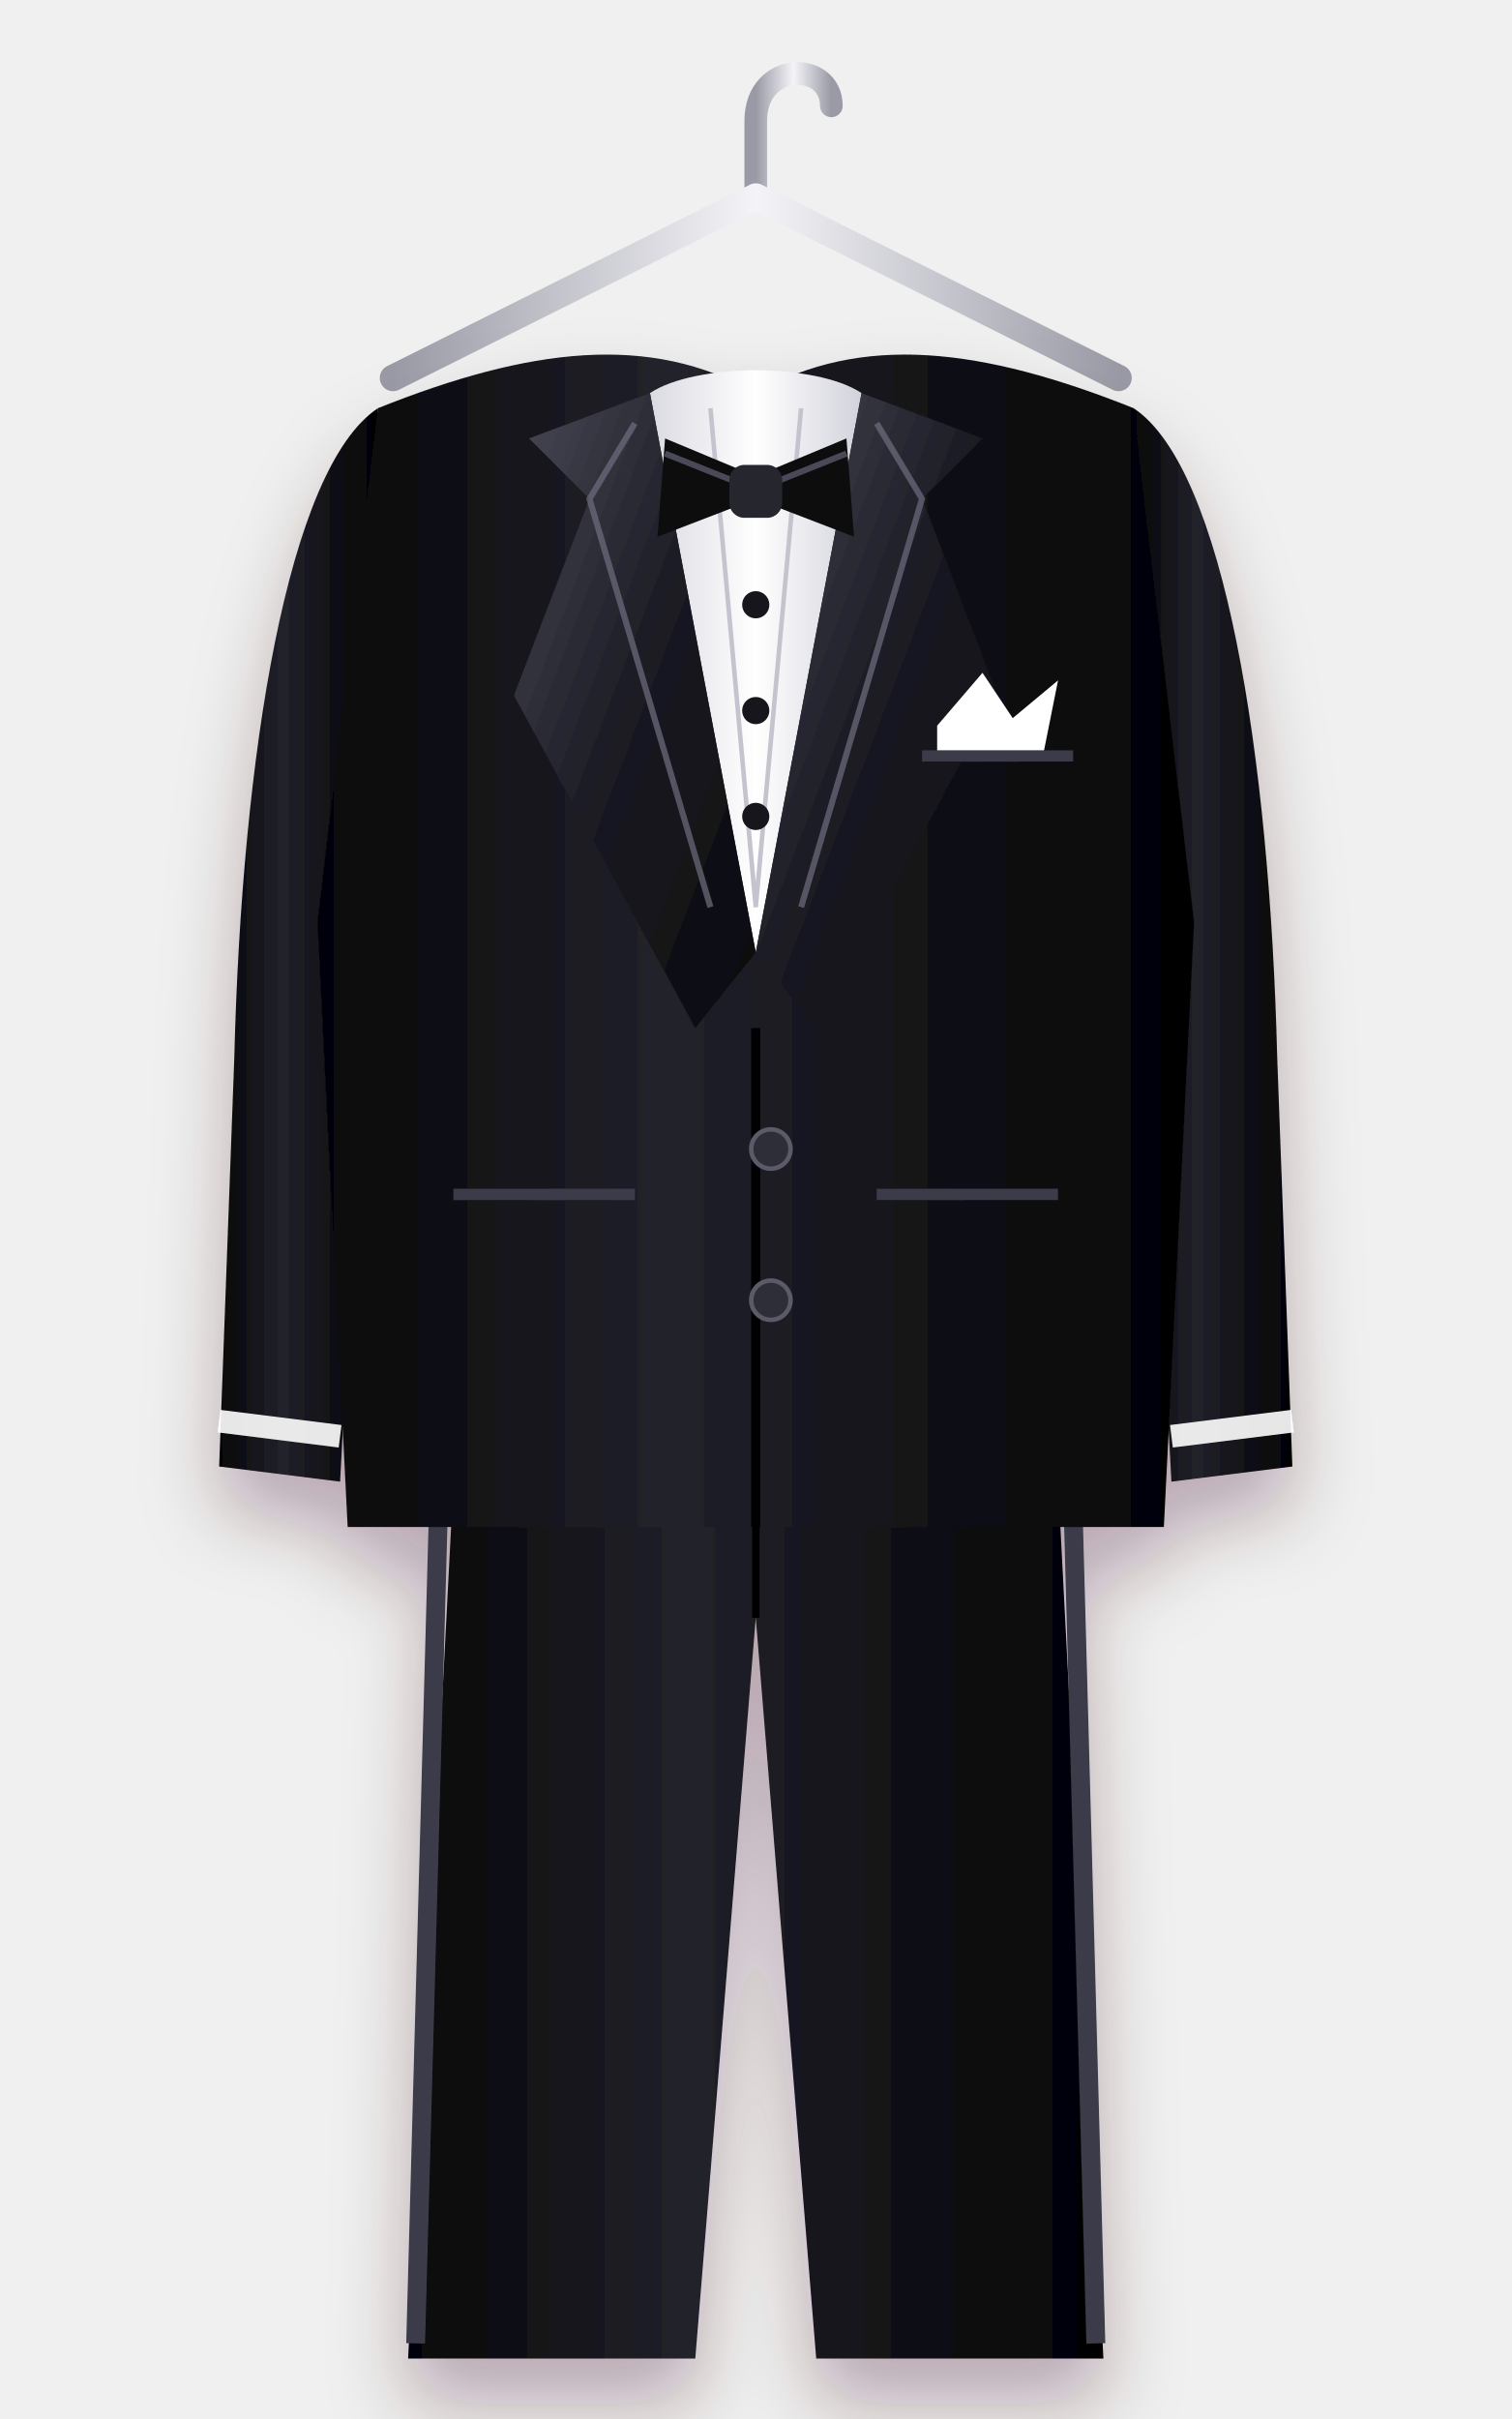
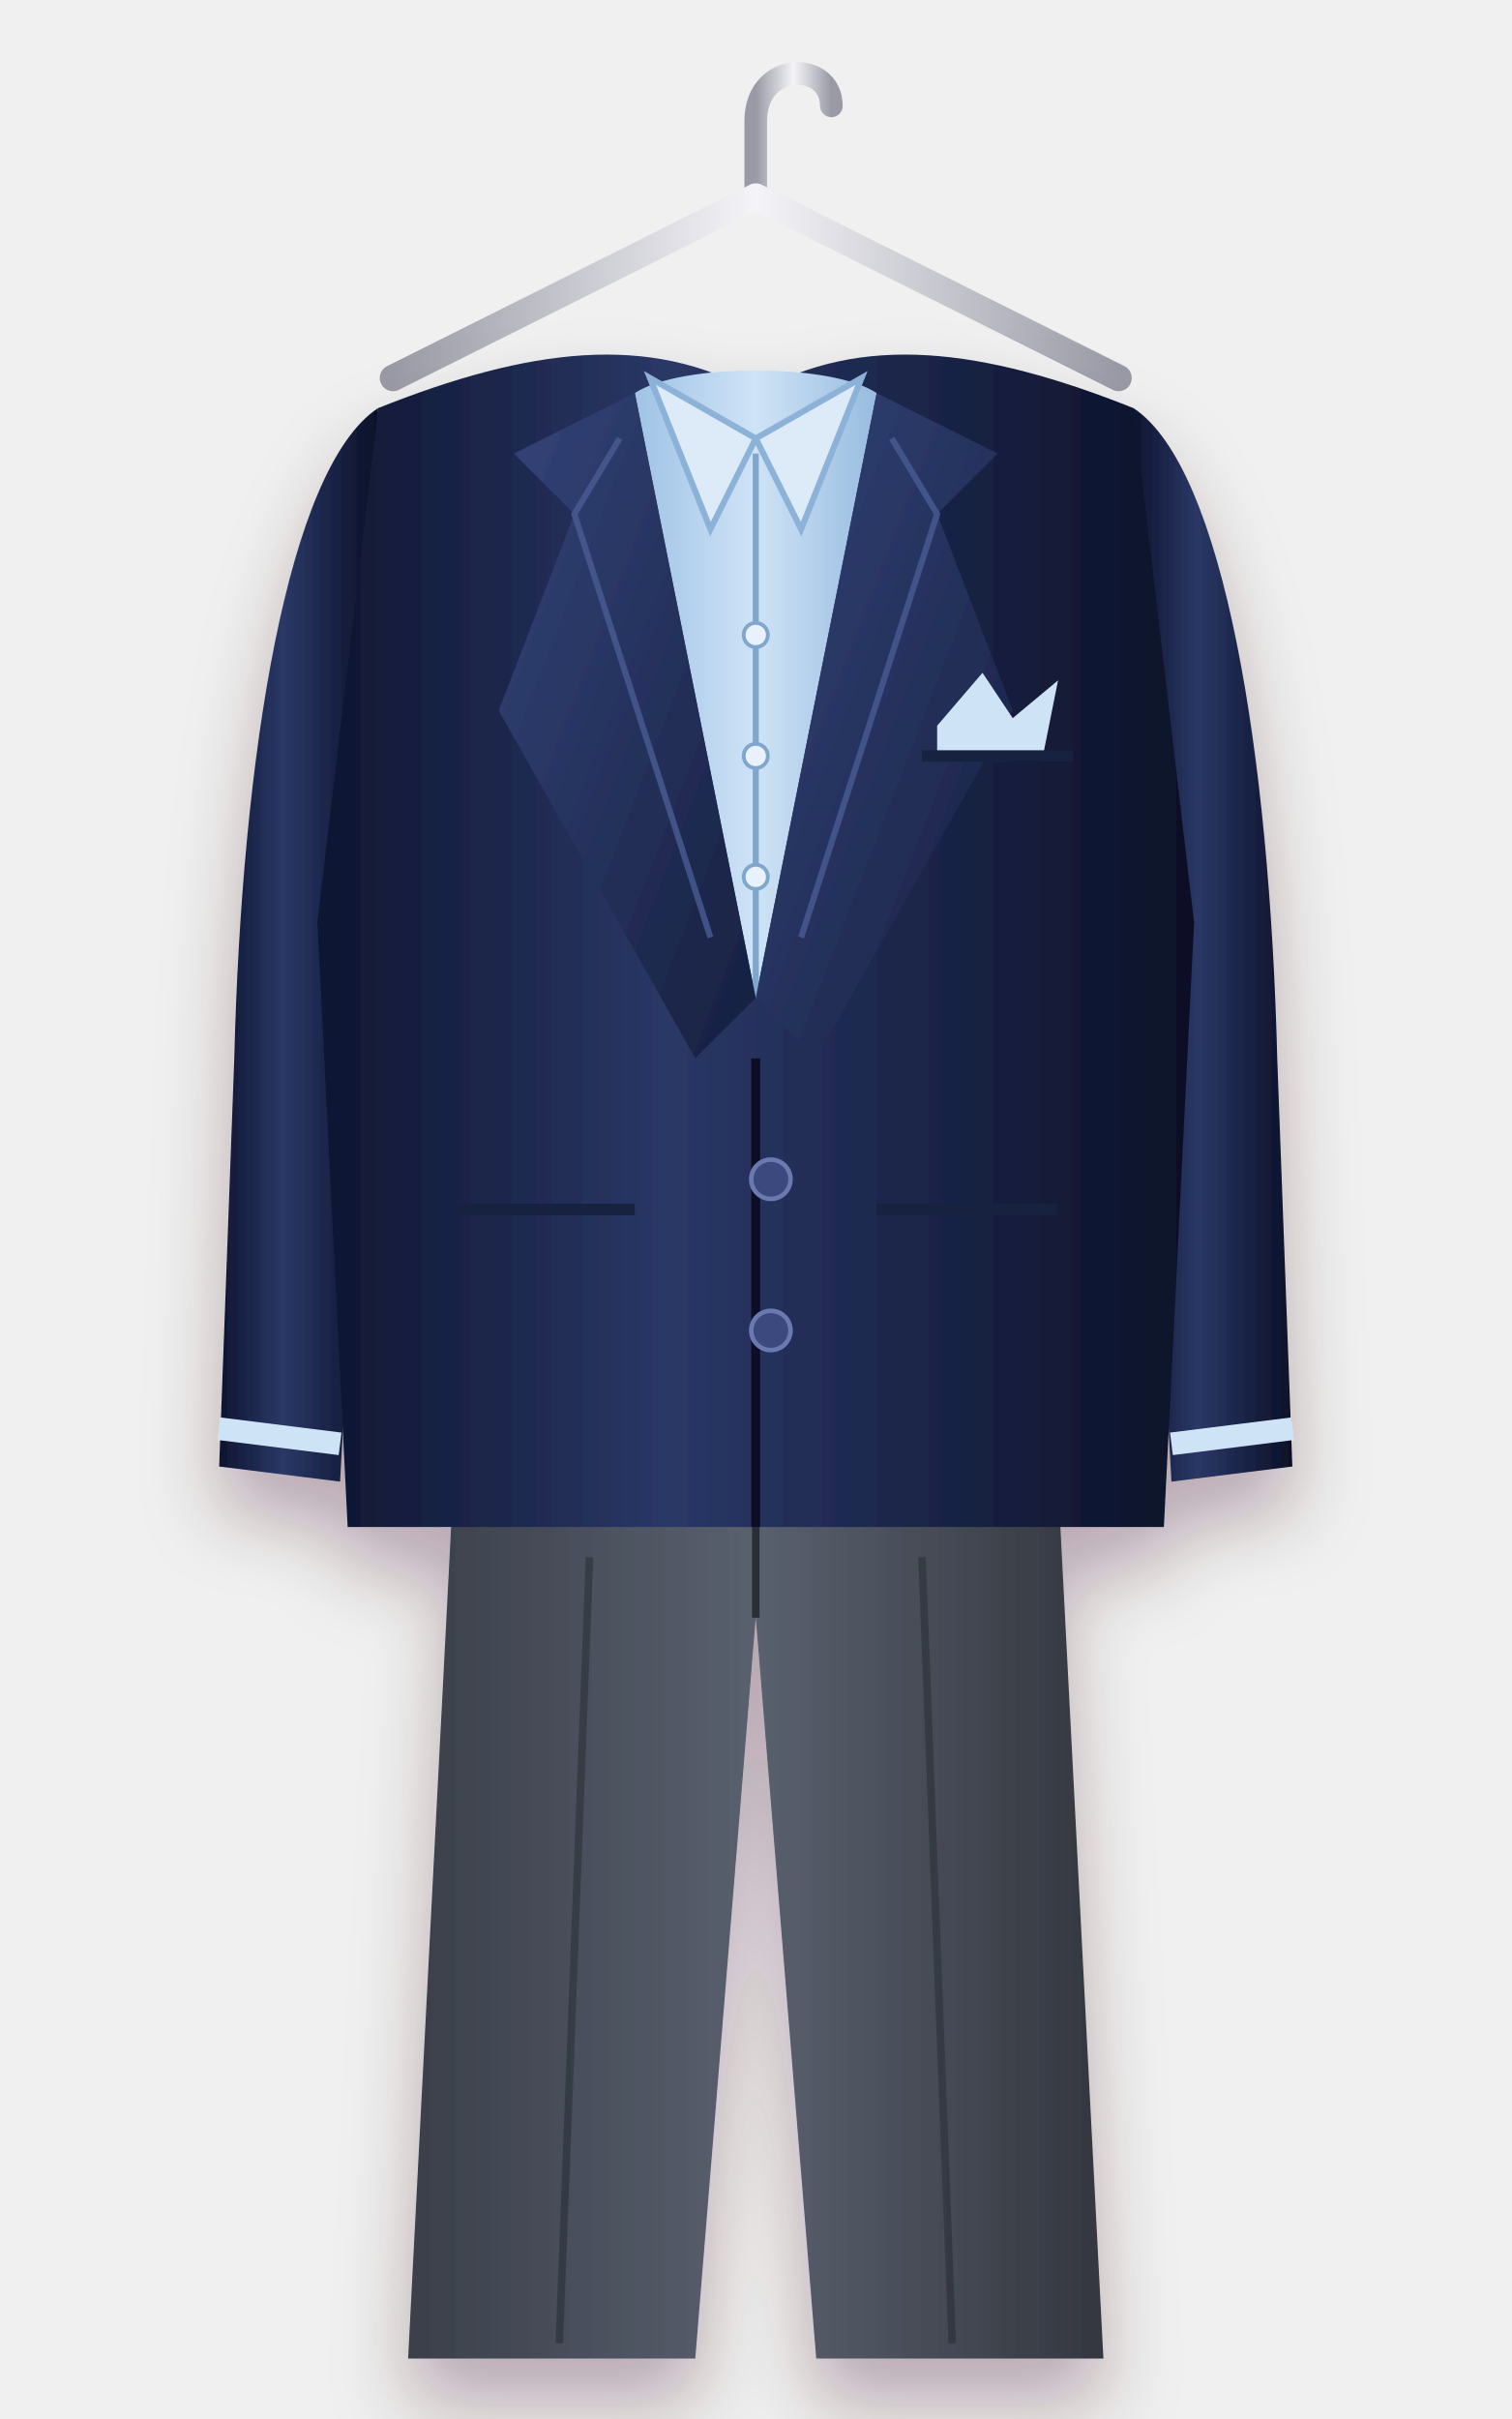
<svg xmlns="http://www.w3.org/2000/svg" viewBox="0 0 200 320" fill="none">
  <defs>
    <linearGradient id="tWool" x1="0" y1="0" x2="1" y2="0">
-       <stop offset="0" stop-color="#050507" />
-       <stop offset="0.4" stop-color="#22222B" />
-       <stop offset="0.6" stop-color="#16161D" />
-       <stop offset="1" stop-color="#030304" />
+       <stop offset="0" stop-color="#0E1530" />
+       <stop offset="0.4" stop-color="#2A3866" />
+       <stop offset="0.6" stop-color="#1F2B52" />
+       <stop offset="1" stop-color="#0B1026" />
    </linearGradient>
    <linearGradient id="tLapel" x1="0" y1="0" x2="1" y2="1">
-       <stop offset="0" stop-color="#4A4A58" />
-       <stop offset="0.5" stop-color="#1A1A22" />
-       <stop offset="1" stop-color="#0A0A0E" />
+       <stop offset="0" stop-color="#34447A" />
+       <stop offset="1" stop-color="#16203F" />
    </linearGradient>
    <linearGradient id="tShirt" x1="0" y1="0" x2="1" y2="0">
-       <stop offset="0" stop-color="#DADAE2" />
-       <stop offset="0.5" stop-color="#FFFFFF" />
-       <stop offset="1" stop-color="#D2D2DC" />
+       <stop offset="0" stop-color="#9FC3E6" />
+       <stop offset="0.5" stop-color="#CFE3F6" />
+       <stop offset="1" stop-color="#97BCE0" />
+     </linearGradient>
+     <linearGradient id="tPants" x1="0" y1="0" x2="1" y2="0">
+       <stop offset="0" stop-color="#3A3F4A" />
+       <stop offset="0.5" stop-color="#5A606E" />
+       <stop offset="1" stop-color="#33373F" />
    </linearGradient>
    <linearGradient id="tHanger" x1="0" y1="0" x2="1" y2="0">
      <stop offset="0" stop-color="#9A9AA6" />
      <stop offset="0.5" stop-color="#F4F4F8" />
      <stop offset="1" stop-color="#9A9AA6" />
    </linearGradient>
    <filter id="tShadow" x="-20%" y="-10%" width="140%" height="130%">
      <feDropShadow dx="0" dy="6" stdDeviation="5" flood-color="#3A0A24" flood-opacity="0.3" />
    </filter>
  </defs>
  <path d="M100 26 L100 16 C100 8 110 8 110 14" stroke="url(#tHanger)" stroke-width="3" stroke-linecap="round" />
  <path d="M52 50 L100 26 L148 50" stroke="url(#tHanger)" stroke-width="3.5" stroke-linecap="round" stroke-linejoin="round" />
  <g filter="url(#tShadow)">
-     <path d="M60 196 L140 196 L146 312 L108 312 L100 214 L92 312 L54 312 Z" fill="url(#tWool)" />
-     <path d="M58 200 L55 310" stroke="#3A3A48" stroke-width="2.5" />
-     <path d="M142 200 L145 310" stroke="#3A3A48" stroke-width="2.5" />
-     <path d="M100 214 L100 200" stroke="#000" stroke-width="1" />
+     <path d="M60 196 L140 196 L146 312 L108 312 L100 214 L92 312 L54 312 Z" fill="url(#tPants)" />
+     <path d="M78 206 L74 310 M122 206 L126 310" stroke="#2A2E36" stroke-width="1" opacity="0.6" />
+     <path d="M100 214 L100 200" stroke="#2A2E36" stroke-width="1" />
    <path d="M50 54 C38 62 32 100 31 140 L29 194 L45 196 L48 140 Z" fill="url(#tWool)" />
    <path d="M150 54 C162 62 168 100 169 140 L171 194 L155 196 L152 140 Z" fill="url(#tWool)" />
-     <path d="M29 188 L45 190 M171 188 L155 190" stroke="#FFFFFF" stroke-width="3" opacity="0.9" />
+     <path d="M29 189 L45 191 M171 189 L155 191" stroke="#CFE3F6" stroke-width="3" />
    <path d="M50 54 C70 46 86 44 100 52 C114 44 130 46 150 54 L158 122 L154 202 L46 202 L42 122 Z" fill="url(#tWool)" />
-     <path d="M86 52 L100 126 L114 52 C108 48 92 48 86 52 Z" fill="url(#tShirt)" />
-     <path d="M94 54 L100 120 L106 54" stroke="#C4C4CE" stroke-width="0.6" />
-     <circle cx="100" cy="80" r="1.8" fill="#15151B" />
-     <circle cx="100" cy="94" r="1.8" fill="#15151B" />
-     <circle cx="100" cy="108" r="1.8" fill="#15151B" />
-     <path d="M86 52 L100 126 L92 136 L68 92 L78 66 L70 58 Z" fill="url(#tLapel)" />
-     <path d="M114 52 L100 126 L108 136 L132 92 L122 66 L130 58 Z" fill="url(#tLapel)" />
-     <path d="M84 56 L78 66 L94 120" stroke="#6E6E80" stroke-width="0.8" opacity="0.7" />
-     <path d="M116 56 L122 66 L106 120" stroke="#6E6E80" stroke-width="0.8" opacity="0.7" />
-     <path d="M88 58 L100 63 L112 58 L113 71 L100 66 L87 71 Z" fill="#0A0A0E" />
-     <path d="M88 60 L98 64 M112 60 L102 64" stroke="#4A4A58" stroke-width="0.8" />
-     <rect x="96.5" y="61.5" width="7" height="7" rx="2" fill="#26262F" />
-     <path d="M100 136 L100 202" stroke="#000" stroke-width="1.2" />
-     <circle cx="102" cy="152" r="2.6" fill="#2E2E38" stroke="#5A5A68" stroke-width="0.6" />
-     <circle cx="102" cy="172" r="2.6" fill="#2E2E38" stroke="#5A5A68" stroke-width="0.6" />
-     <path d="M124 96 L130 89 L134 95 L140 90 L138 100 L124 100 Z" fill="#FFFFFF" />
-     <path d="M122 100 L142 100" stroke="#3A3A48" stroke-width="1.5" />
-     <path d="M60 158 L84 158 M116 158 L140 158" stroke="#3A3A48" stroke-width="1.5" />
+     <path d="M84 52 L100 132 L116 52 C110 48 90 48 84 52 Z" fill="url(#tShirt)" />
+     <path d="M100 60 L100 132" stroke="#7FA6CC" stroke-width="0.8" />
+     <circle cx="100" cy="84" r="1.6" fill="#E9F2FB" stroke="#7FA6CC" stroke-width="0.5" />
+     <circle cx="100" cy="100" r="1.6" fill="#E9F2FB" stroke="#7FA6CC" stroke-width="0.5" />
+     <circle cx="100" cy="116" r="1.6" fill="#E9F2FB" stroke="#7FA6CC" stroke-width="0.5" />
+     <path d="M86 50 L94 70 L100 58 Z" fill="#DDEBF8" stroke="#8DB2D8" stroke-width="0.8" />
+     <path d="M114 50 L106 70 L100 58 Z" fill="#DDEBF8" stroke="#8DB2D8" stroke-width="0.8" />
+     <path d="M84 52 L100 132 L92 140 L66 94 L76 68 L68 60 Z" fill="url(#tLapel)" />
+     <path d="M116 52 L100 132 L108 140 L134 94 L124 68 L132 60 Z" fill="url(#tLapel)" />
+     <path d="M82 58 L76 68 L94 124" stroke="#4A5B94" stroke-width="0.8" opacity="0.8" />
+     <path d="M118 58 L124 68 L106 124" stroke="#4A5B94" stroke-width="0.8" opacity="0.8" />
+     <path d="M100 140 L100 202" stroke="#0B1026" stroke-width="1.2" />
+     <circle cx="102" cy="156" r="2.6" fill="#3A4A7E" stroke="#6A7AB0" stroke-width="0.6" />
+     <circle cx="102" cy="176" r="2.6" fill="#3A4A7E" stroke="#6A7AB0" stroke-width="0.6" />
+     <path d="M124 96 L130 89 L134 95 L140 90 L138 100 L124 100 Z" fill="#CFE3F6" />
+     <path d="M122 100 L142 100" stroke="#16203F" stroke-width="1.5" />
+     <path d="M60 160 L84 160 M116 160 L140 160" stroke="#16203F" stroke-width="1.5" />
  </g>
</svg>
